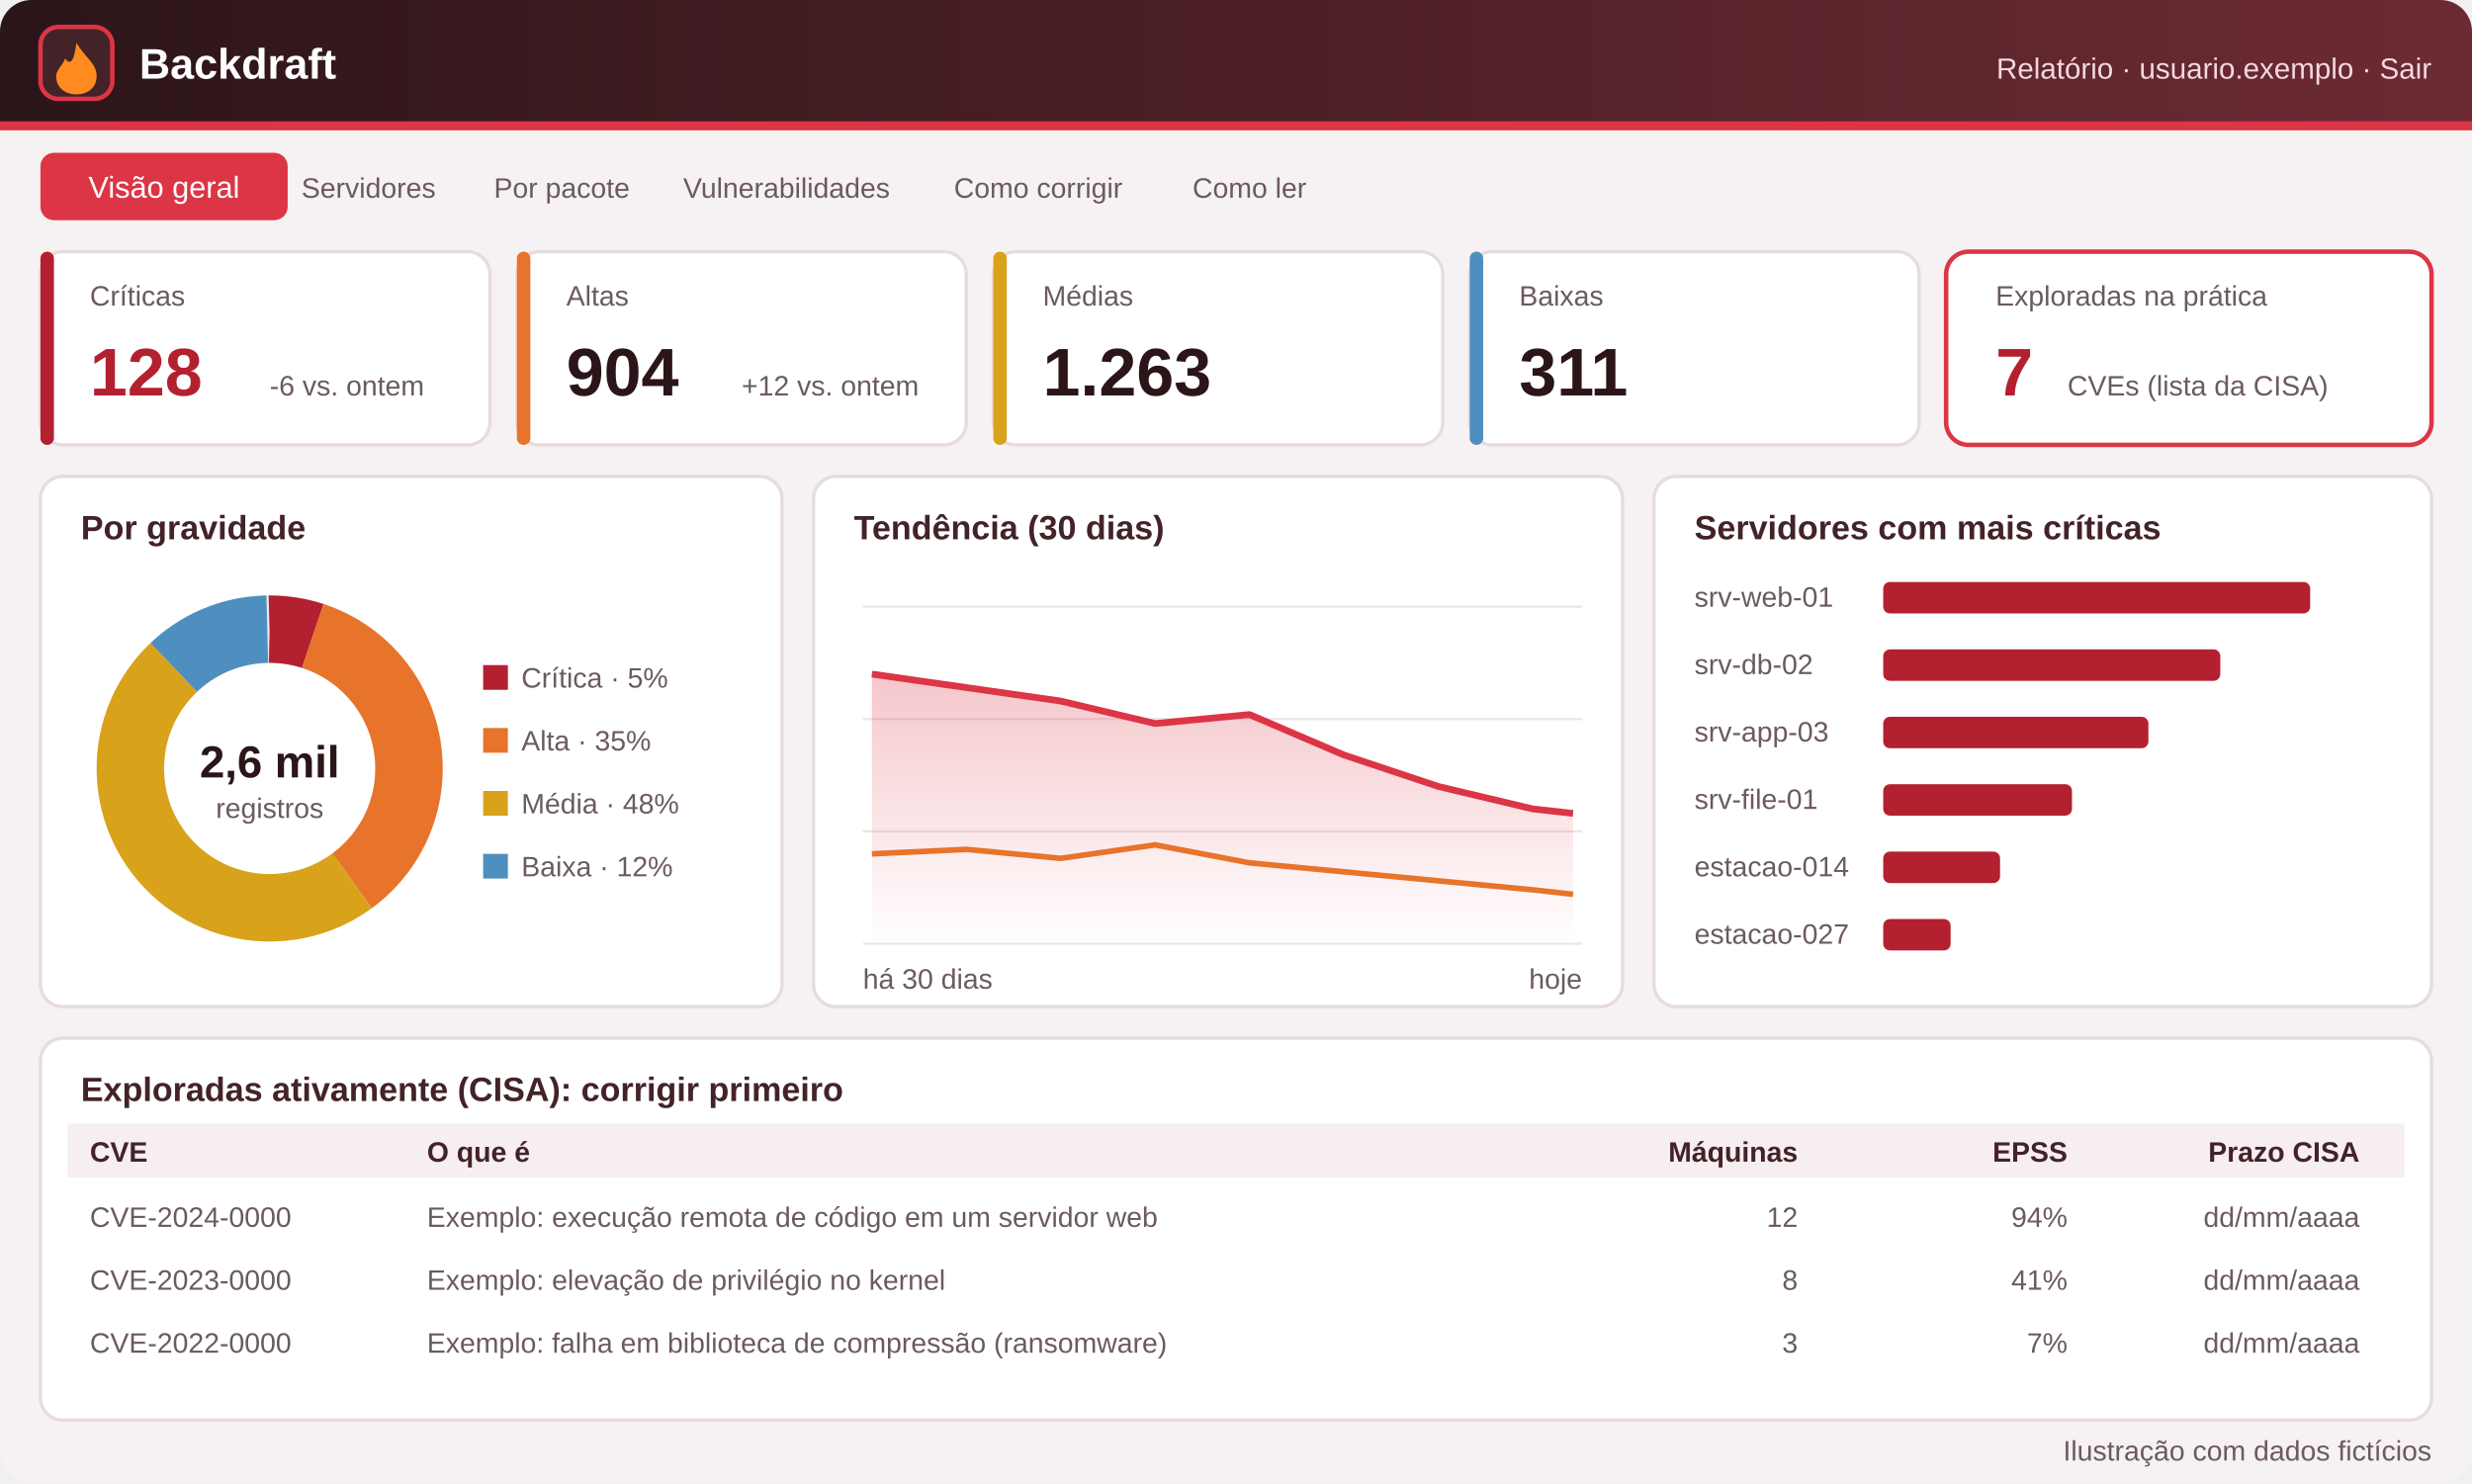
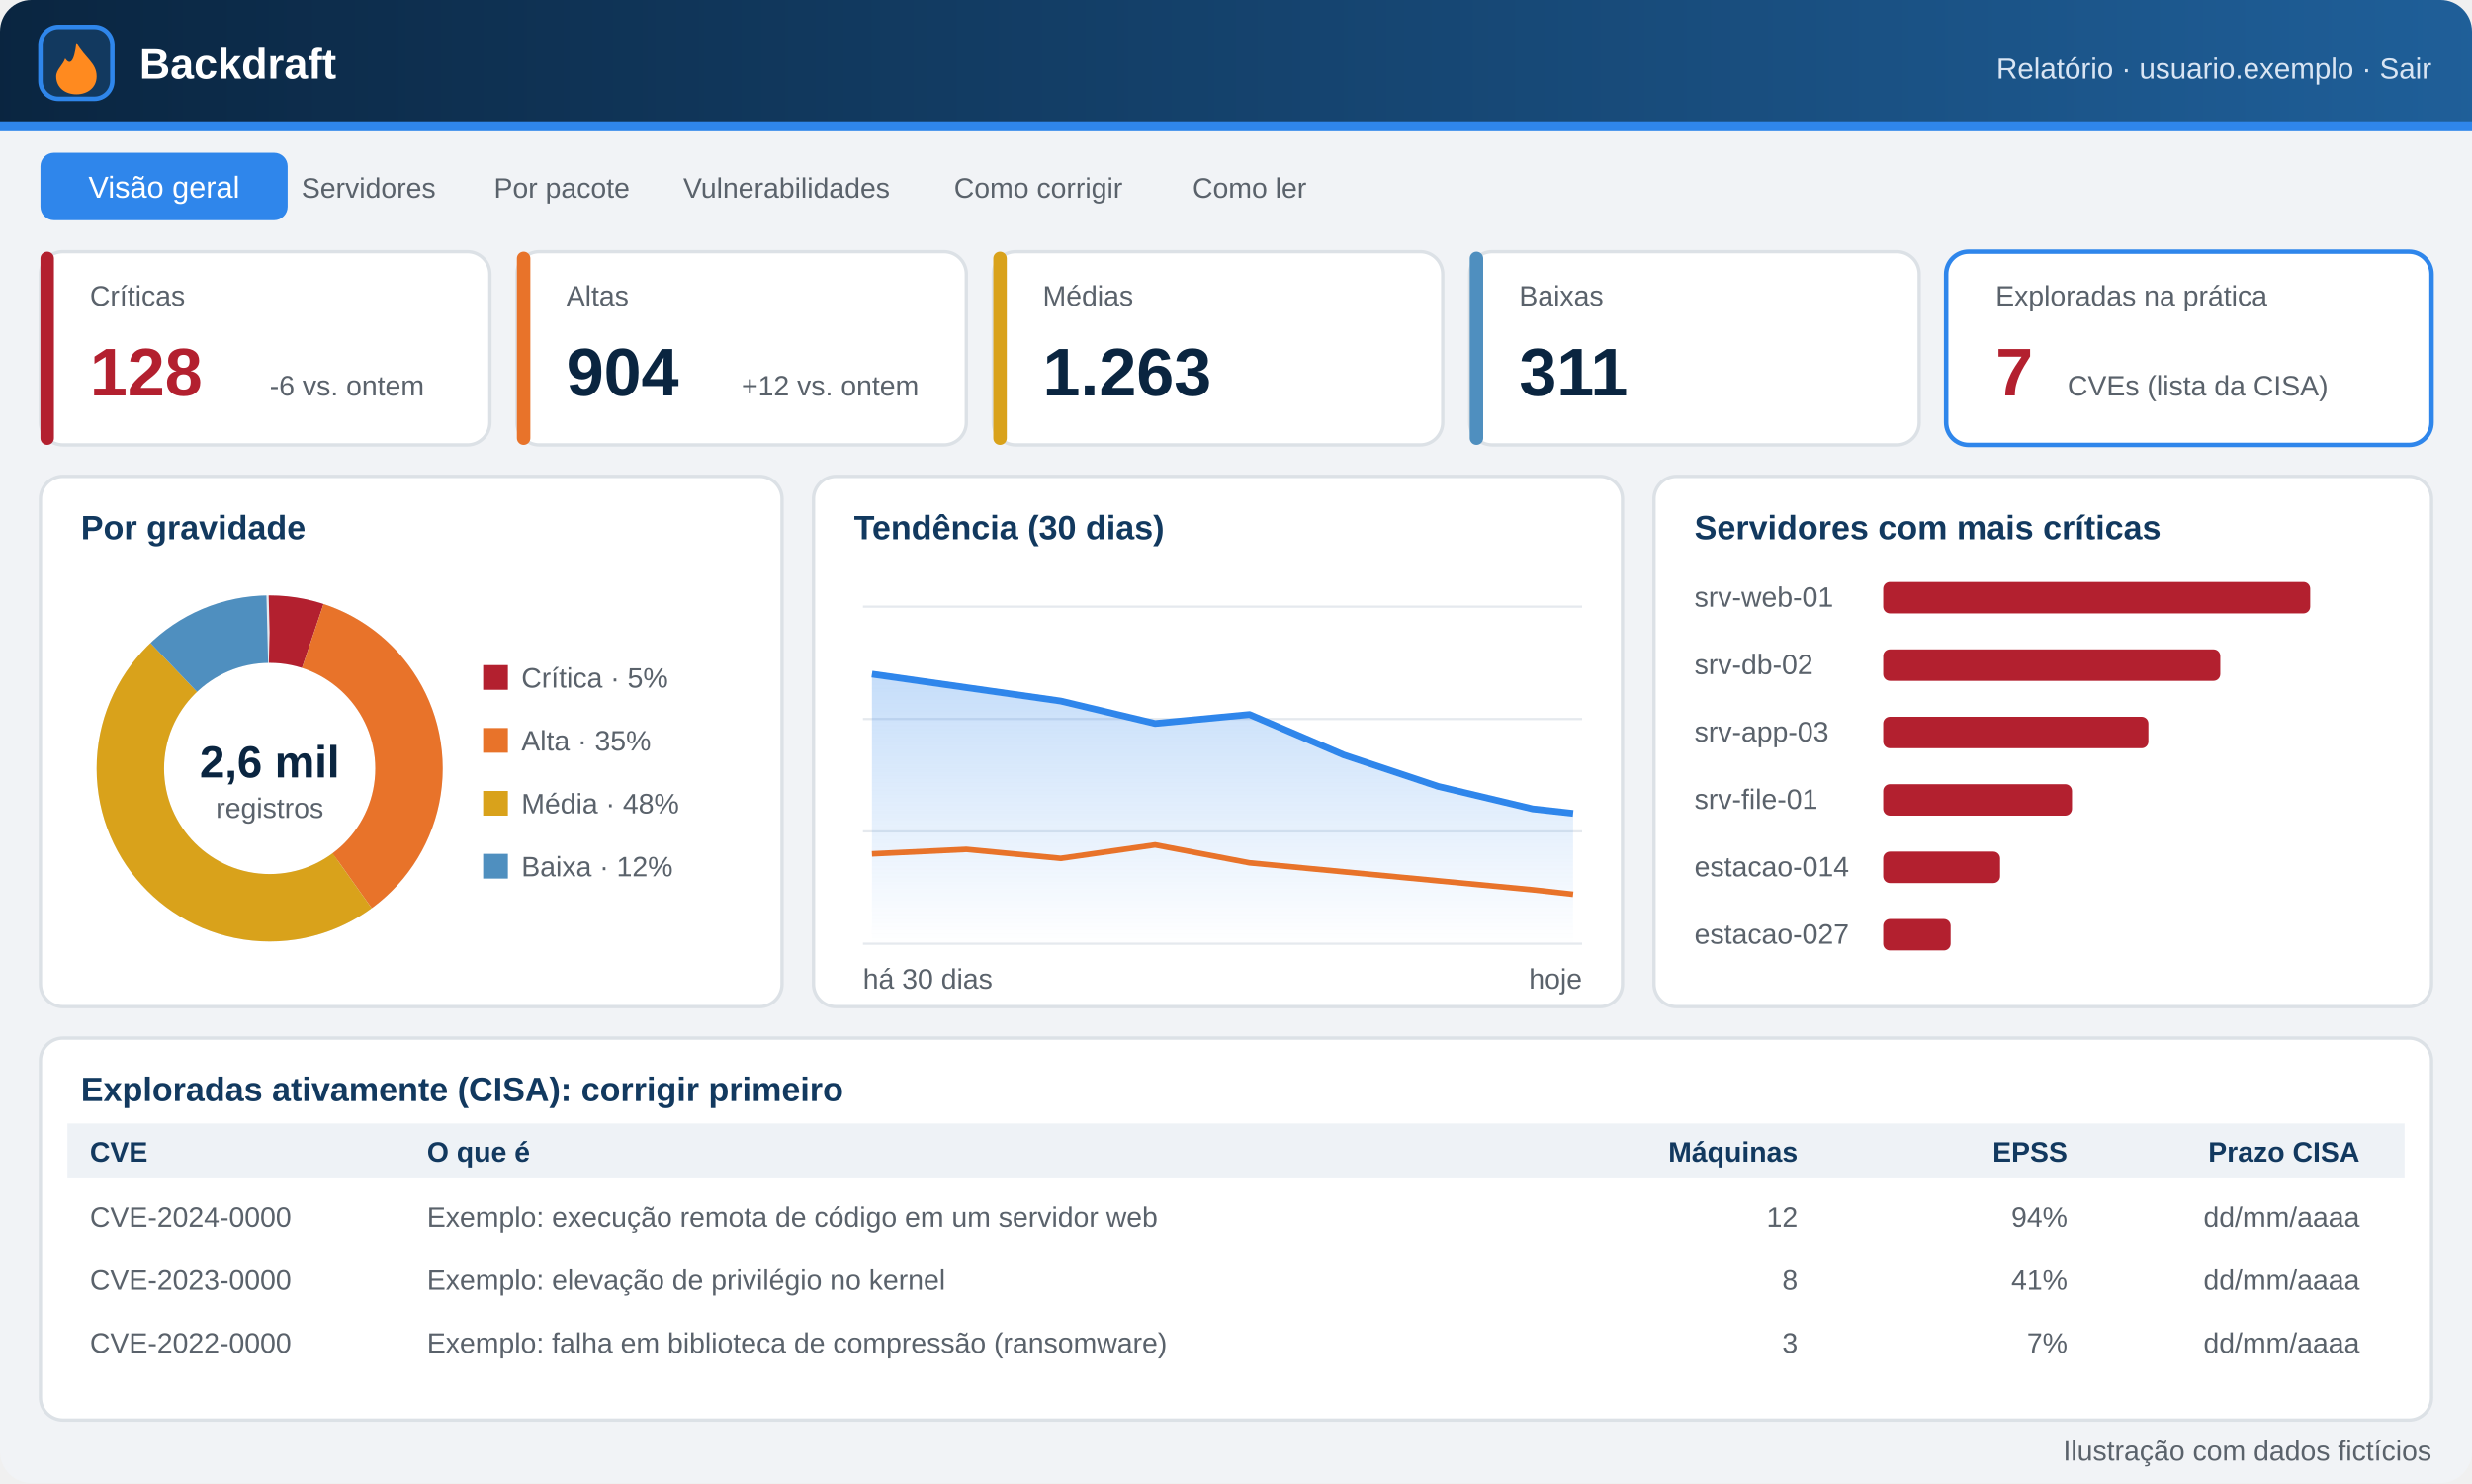
<svg xmlns="http://www.w3.org/2000/svg" viewBox="0 0 1100 660" width="1100" height="660" role="img" aria-label="Ilustração do painel do Backdraft, com dados fictícios">
  <defs>
    <linearGradient id="topo" x1="0" y1="0" x2="1" y2="0">
-       <stop offset="0" stop-color="#2b1518" />
-       <stop offset="1" stop-color="#6d2a33" />
+       <stop offset="0" stop-color="#0a2540" />
+       <stop offset="1" stop-color="#1f5f99" />
    </linearGradient>
    <linearGradient id="area" x1="0" y1="0" x2="0" y2="1">
-       <stop offset="0" stop-color="#DC3545" stop-opacity="0.28" />
-       <stop offset="1" stop-color="#DC3545" stop-opacity="0" />
+       <stop offset="0" stop-color="#2f86eb" stop-opacity="0.28" />
+       <stop offset="1" stop-color="#2f86eb" stop-opacity="0" />
    </linearGradient>
  </defs>
  <style>
-     text { font-family: "Segoe UI", system-ui, Arial, sans-serif; fill: #2b1518; }
-     .h { font-size: 15px; font-weight: 700; fill: #432328; } .s { font-size: 12.5px; fill: #6b5a5e; } .v { font-size: 30px; font-weight: 700; }
-     .card { fill: #fff; stroke: #e6dcde; stroke-width: 1.5; } .th { font-size: 12.5px; font-weight: 700; fill: #432328; }
+     text { font-family: "Segoe UI", system-ui, Arial, sans-serif; fill: #0a2540; }
+     .h { font-size: 15px; font-weight: 700; fill: #12395f; } .s { font-size: 12.5px; fill: #5a626b; } .v { font-size: 30px; font-weight: 700; }
+     .card { fill: #fff; stroke: #dce1e6; stroke-width: 1.5; } .th { font-size: 12.5px; font-weight: 700; fill: #12395f; }
  </style>
-   <rect width="1100" height="660" rx="14" fill="#f6f1f2" />
+   <rect width="1100" height="660" rx="14" fill="#f1f3f6" />
  <rect width="1100" height="56" rx="14" fill="url(#topo)" />
  <rect y="40" width="1100" height="16" fill="url(#topo)" />
-   <rect y="54" width="1100" height="4" fill="#DC3545" />
-   <rect x="18" y="12" width="32" height="32" rx="8" fill="#432328" stroke="#DC3545" stroke-width="2" />
+   <rect y="54" width="1100" height="4" fill="#2f86eb" />
+   <rect x="18" y="12" width="32" height="32" rx="8" fill="#12395f" stroke="#2f86eb" stroke-width="2" />
  <path d="M34 19 C38 26 43 28 43 34 C43 39 39 42 34 42 C29 42 25 39 25 34 C25 31 28 29 29 26 C31 29 33 28 34 19 Z" fill="#ff8a1f" />
  <text x="62" y="35" font-size="19" font-weight="700" style="fill:#fff">Backdraft</text>
-   <text x="1082" y="35" text-anchor="end" font-size="13" style="fill:#f3d9dc">Relatório · usuario.exemplo · Sair</text>
-   <rect x="18" y="68" width="110" height="30" rx="6" fill="#DC3545" />
+   <text x="1082" y="35" text-anchor="end" font-size="13" style="fill:#d9e5f3">Relatório · usuario.exemplo · Sair</text>
+   <rect x="18" y="68" width="110" height="30" rx="6" fill="#2f86eb" />
  <text x="73" y="88" text-anchor="middle" font-size="13.5" style="fill:#fff">Visão geral</text>
  <text x="164" y="88" text-anchor="middle" class="s">Servidores</text>
  <text x="250" y="88" text-anchor="middle" class="s">Por pacote</text>
  <text x="350" y="88" text-anchor="middle" class="s">Vulnerabilidades</text>
  <text x="462" y="88" text-anchor="middle" class="s">Como corrigir</text>
  <text x="556" y="88" text-anchor="middle" class="s">Como ler</text>
  <rect class="card" x="18" y="112" width="200" height="86" rx="10" />
  <rect x="18" y="112" width="6" height="86" rx="3" fill="#b3202f" />
  <text class="s" x="40" y="136">Críticas</text>
  <text class="v" x="40" y="176" style="fill:#b3202f">128</text>
  <text class="s" x="120" y="176">-6 vs. ontem</text>
  <rect class="card" x="230" y="112" width="200" height="86" rx="10" />
  <rect x="230" y="112" width="6" height="86" rx="3" fill="#e8732a" />
  <text class="s" x="252" y="136">Altas</text>
  <text class="v" x="252" y="176">904</text>
  <text class="s" x="330" y="176">+12 vs. ontem</text>
  <rect class="card" x="442" y="112" width="200" height="86" rx="10" />
  <rect x="442" y="112" width="6" height="86" rx="3" fill="#d9a21b" />
  <text class="s" x="464" y="136">Médias</text>
  <text class="v" x="464" y="176">1.263</text>
  <rect class="card" x="654" y="112" width="200" height="86" rx="10" />
  <rect x="654" y="112" width="6" height="86" rx="3" fill="#4f8fbf" />
  <text class="s" x="676" y="136">Baixas</text>
  <text class="v" x="676" y="176">311</text>
-   <rect class="card" x="866" y="112" width="216" height="86" rx="10" style="stroke:#DC3545;stroke-width:2" />
+   <rect class="card" x="866" y="112" width="216" height="86" rx="10" style="stroke:#2f86eb;stroke-width:2" />
  <text class="s" x="888" y="136">Exploradas na prática</text>
  <text class="v" x="888" y="176" style="fill:#b3202f">7</text>
  <text class="s" x="920" y="176">CVEs (lista da CISA)</text>
  <rect class="card" x="18" y="212" width="330" height="236" rx="10" />
  <text class="h" x="36" y="240">Por gravidade</text>
  <g transform="translate(120,342)" fill="none" stroke-width="30">
-     <circle r="62" stroke="#eee5e7" />
+     <circle r="62" stroke="#e5e9ee" />
    <circle r="62" stroke="#b3202f" stroke-dasharray="19.5 370" transform="rotate(-90)" />
    <circle r="62" stroke="#e8732a" stroke-dasharray="136 253" stroke-dashoffset="-19.5" transform="rotate(-90)" />
    <circle r="62" stroke="#d9a21b" stroke-dasharray="187 202" stroke-dashoffset="-155.5" transform="rotate(-90)" />
    <circle r="62" stroke="#4f8fbf" stroke-dasharray="46 343" stroke-dashoffset="-342.5" transform="rotate(-90)" />
  </g>
  <text x="120" y="346" text-anchor="middle" font-size="20" font-weight="700">2,6 mil</text>
  <text class="s" x="120" y="364" text-anchor="middle">registros</text>
  <rect x="215" y="296" width="11" height="11" fill="#b3202f" />
  <text x="232" y="306" class="s">Crítica · 5%</text>
  <rect x="215" y="324" width="11" height="11" fill="#e8732a" />
  <text x="232" y="334" class="s">Alta · 35%</text>
  <rect x="215" y="352" width="11" height="11" fill="#d9a21b" />
  <text x="232" y="362" class="s">Média · 48%</text>
  <rect x="215" y="380" width="11" height="11" fill="#4f8fbf" />
  <text x="232" y="390" class="s">Baixa · 12%</text>
  <rect class="card" x="362" y="212" width="360" height="236" rx="10" />
  <text class="h" x="380" y="240">Tendência (30 dias)</text>
-   <g stroke="#eee5e7" stroke-width="1">
+   <g stroke="#e5e9ee" stroke-width="1">
    <path d="M384 270 H704 M384 320 H704 M384 370 H704 M384 420 H704" />
  </g>
  <path d="M388 300 L430 306 L472 312 L514 322 L556 318 L598 336 L640 350 L682 360 L700 362 V420 H388 Z" fill="url(#area)" />
-   <path d="M388 300 L430 306 L472 312 L514 322 L556 318 L598 336 L640 350 L682 360 L700 362" fill="none" stroke="#DC3545" stroke-width="3" stroke-linejoin="round" />
+   <path d="M388 300 L430 306 L472 312 L514 322 L556 318 L598 336 L640 350 L682 360 L700 362" fill="none" stroke="#2f86eb" stroke-width="3" stroke-linejoin="round" />
  <path d="M388 380 L430 378 L472 382 L514 376 L556 384 L598 388 L640 392 L682 396 L700 398" fill="none" stroke="#e8732a" stroke-width="2.5" />
  <text class="s" x="384" y="440">há 30 dias</text>
  <text class="s" x="704" y="440" text-anchor="end">hoje</text>
  <rect class="card" x="736" y="212" width="346" height="236" rx="10" />
  <text class="h" x="754" y="240">Servidores com mais críticas</text>
  <text x="754" y="270" class="s">srv-web-01</text>
  <rect x="838" y="259" width="190" height="14" rx="3" fill="#b3202f" />
  <text x="754" y="300" class="s">srv-db-02</text>
  <rect x="838" y="289" width="150" height="14" rx="3" fill="#b3202f" />
  <text x="754" y="330" class="s">srv-app-03</text>
  <rect x="838" y="319" width="118" height="14" rx="3" fill="#b3202f" />
  <text x="754" y="360" class="s">srv-file-01</text>
  <rect x="838" y="349" width="84" height="14" rx="3" fill="#b3202f" />
  <text x="754" y="390" class="s">estacao-014</text>
  <rect x="838" y="379" width="52" height="14" rx="3" fill="#b3202f" />
  <text x="754" y="420" class="s">estacao-027</text>
  <rect x="838" y="409" width="30" height="14" rx="3" fill="#b3202f" />
  <rect class="card" x="18" y="462" width="1064" height="170" rx="10" />
  <text class="h" x="36" y="490">Exploradas ativamente (CISA): corrigir primeiro</text>
-   <rect x="30" y="500" width="1040" height="24" fill="#f6eef0" />
+   <rect x="30" y="500" width="1040" height="24" fill="#eef2f6" />
  <text class="th" x="40" y="517">CVE</text>
  <text class="th" x="190" y="517">O que é</text>
  <text class="th" x="800" y="517" text-anchor="end">Máquinas</text>
  <text class="th" x="920" y="517" text-anchor="end">EPSS</text>
  <text class="th" x="1050" y="517" text-anchor="end">Prazo CISA</text>
  <text x="40" y="546" class="s">CVE-2024-0000</text>
  <text x="190" y="546" class="s">Exemplo: execução remota de código em um servidor web</text>
  <text x="800" y="546" class="s" text-anchor="end">12</text>
  <text x="920" y="546" class="s" text-anchor="end">94%</text>
  <text x="1050" y="546" class="s" text-anchor="end">dd/mm/aaaa</text>
  <text x="40" y="574" class="s">CVE-2023-0000</text>
  <text x="190" y="574" class="s">Exemplo: elevação de privilégio no kernel</text>
  <text x="800" y="574" class="s" text-anchor="end">8</text>
  <text x="920" y="574" class="s" text-anchor="end">41%</text>
  <text x="1050" y="574" class="s" text-anchor="end">dd/mm/aaaa</text>
  <text x="40" y="602" class="s">CVE-2022-0000</text>
  <text x="190" y="602" class="s">Exemplo: falha em biblioteca de compressão (ransomware)</text>
  <text x="800" y="602" class="s" text-anchor="end">3</text>
  <text x="920" y="602" class="s" text-anchor="end">7%</text>
  <text x="1050" y="602" class="s" text-anchor="end">dd/mm/aaaa</text>
  <text x="1082" y="650" text-anchor="end" class="s">Ilustração com dados fictícios</text>
</svg>
